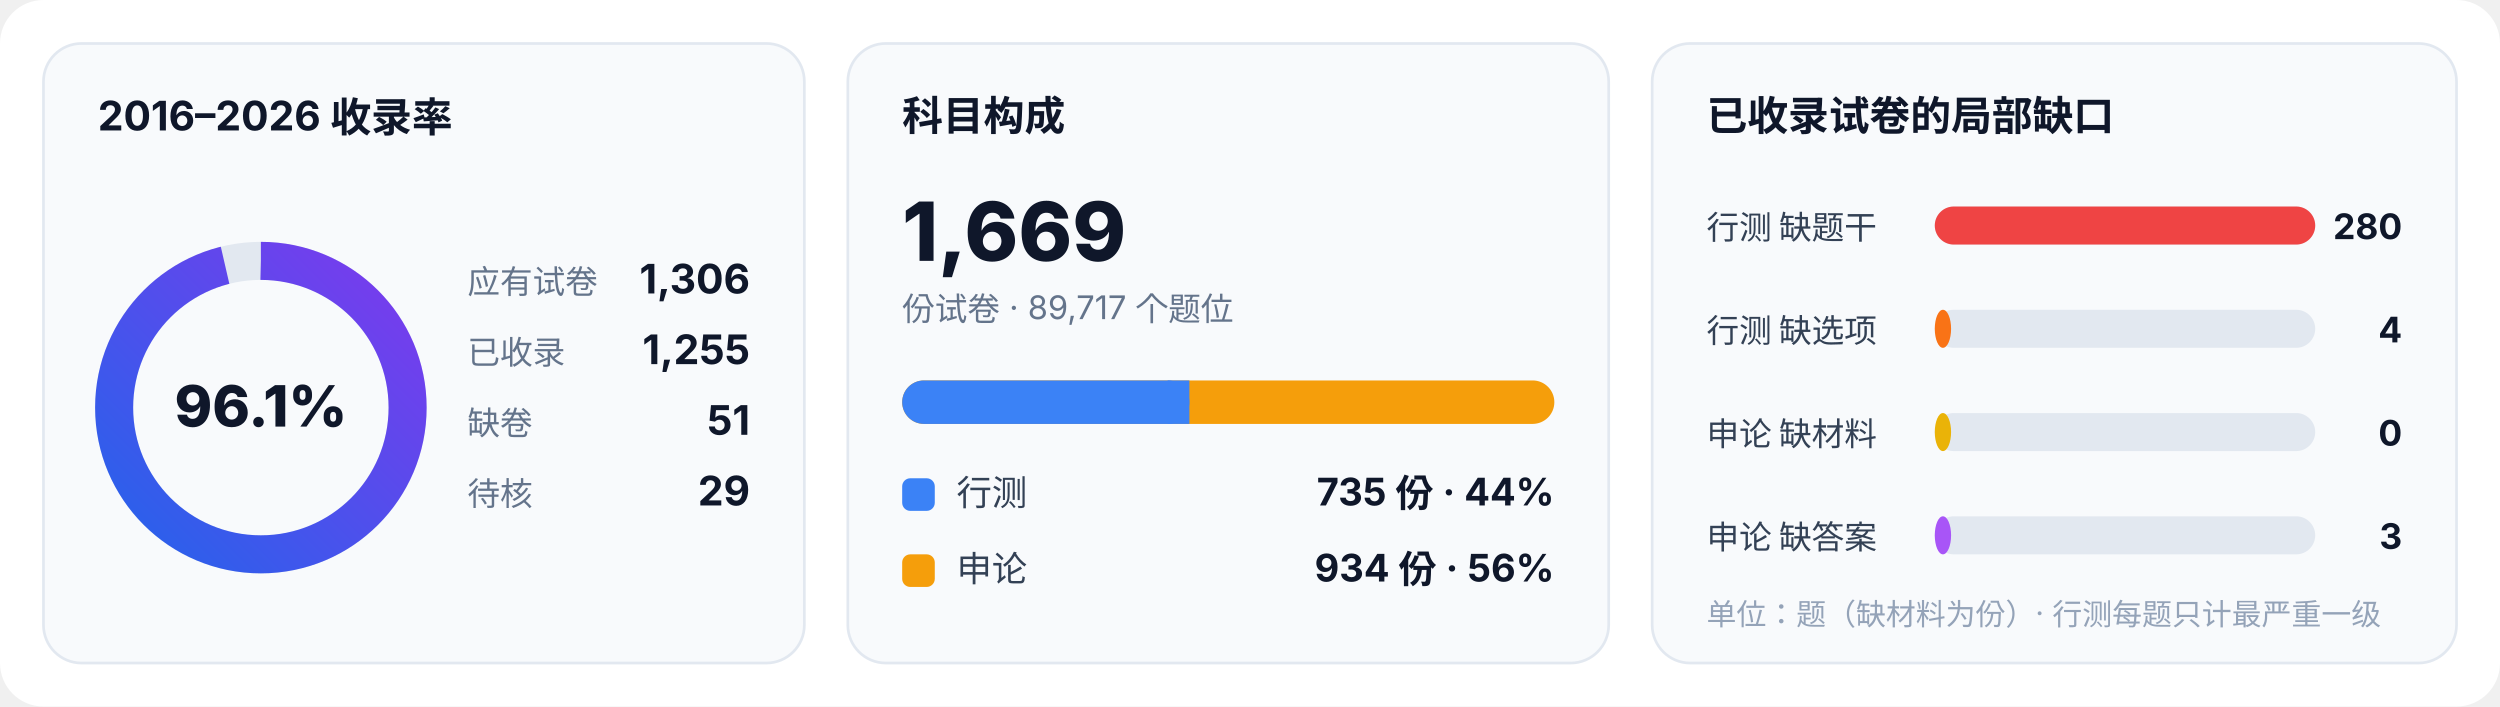
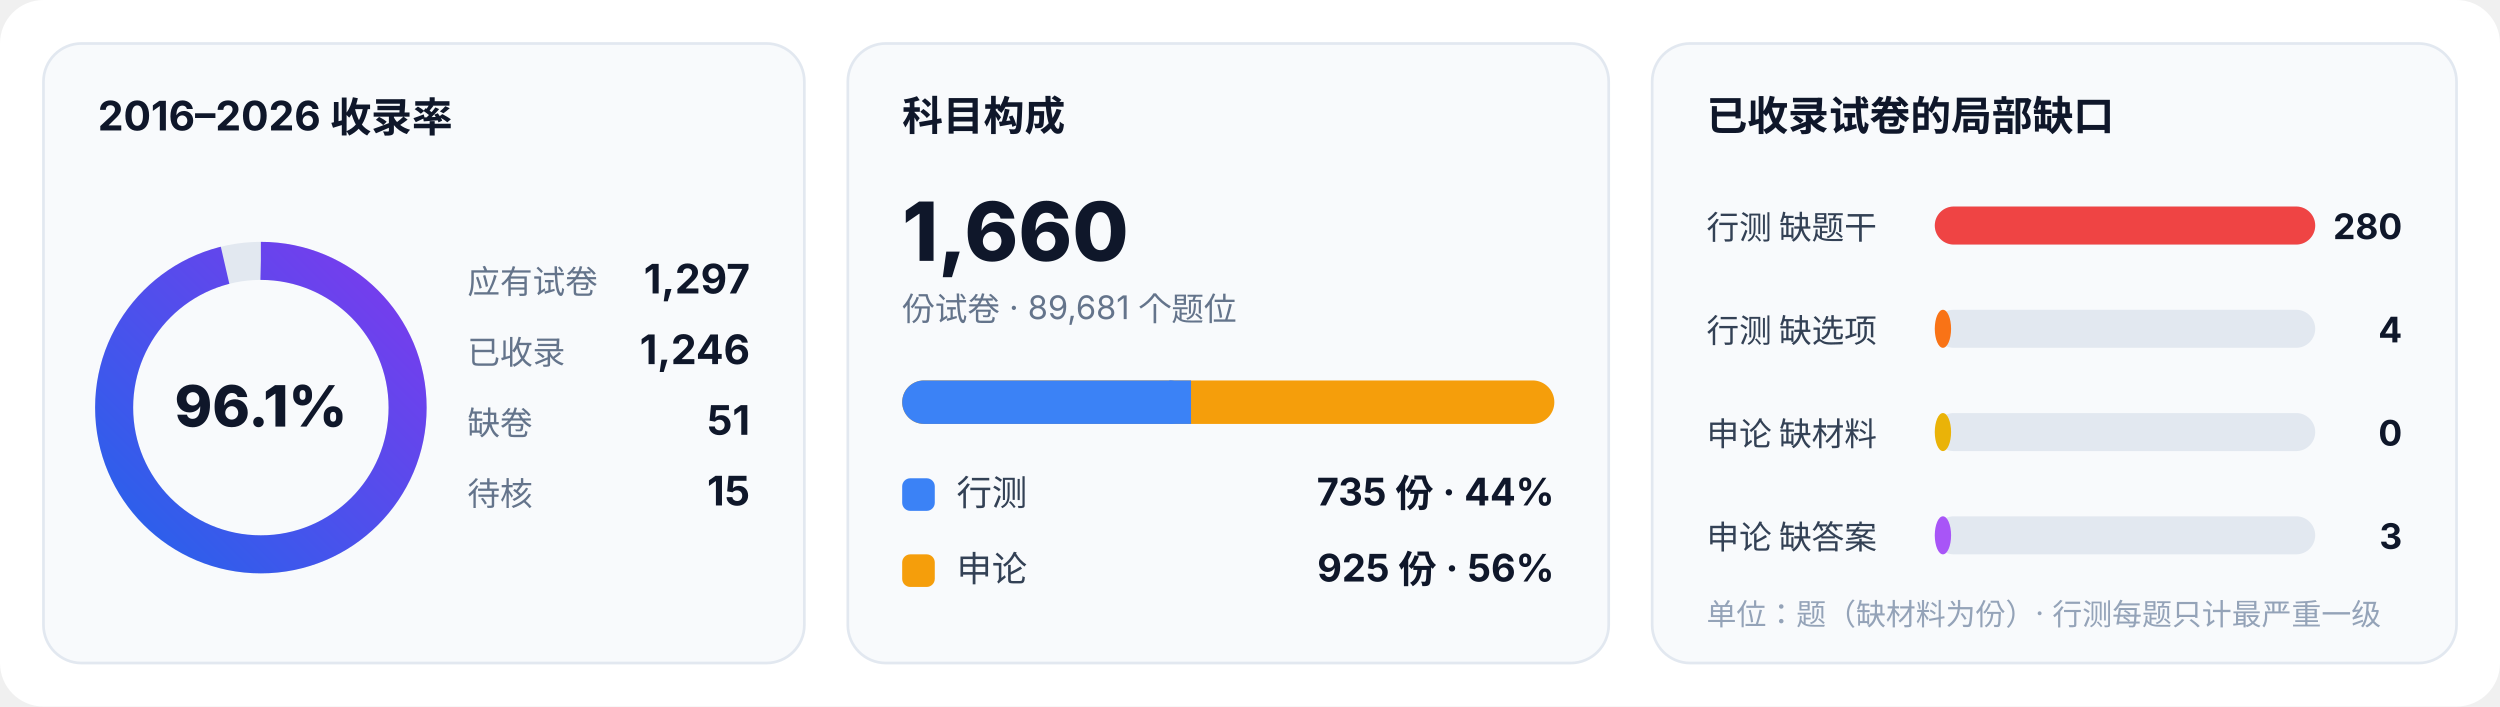
<svg xmlns="http://www.w3.org/2000/svg" width="920" height="260" viewBox="0 0 920 260" font-family="-apple-system,BlinkMacSystemFont,'Segoe UI','PingFang SC','Microsoft YaHei',sans-serif">
  <defs>
    <linearGradient id="ring" x1="0" y1="0" x2="1" y2="1">
      <stop offset="0" stop-color="#2563eb" />
      <stop offset="1" stop-color="#7c3aed" />
    </linearGradient>
  </defs>
  <rect width="920" height="260" rx="16" fill="#ffffff" />
  <rect x="16" y="16" width="280" height="228" rx="14" fill="#f8fafc" stroke="#e2e8f0" />
  <text x="36" y="48" font-size="15" font-weight="700" fill="#0f172a">2016–2026 收录率</text>
  <circle cx="96" cy="150" r="54" fill="none" stroke="#e2e8f0" stroke-width="14" />
  <circle cx="96" cy="150" r="54" fill="none" stroke="url(#ring)" stroke-width="14" stroke-linecap="butt" stroke-dasharray="326.0 339.3" transform="rotate(-90 96 150)" />
  <text x="96" y="157" font-size="21" font-weight="800" fill="#0f172a" text-anchor="middle">96.1%</text>
  <text x="172" y="108" font-size="12" fill="#64748b">应有试卷</text>
-   <text x="276" y="108" font-size="15" font-weight="700" fill="#0f172a" text-anchor="end">1,306</text>
+   <text x="276" y="108" font-size="15" font-weight="700" fill="#0f172a" text-anchor="end">1,297</text>
  <text x="172" y="134" font-size="12" fill="#64748b">已收录</text>
-   <text x="276" y="134" font-size="15" font-weight="700" fill="#0f172a" text-anchor="end">1,255</text>
+   <text x="276" y="134" font-size="15" font-weight="700" fill="#0f172a" text-anchor="end">1,246</text>
  <text x="172" y="160" font-size="12" fill="#64748b">缺卷</text>
  <text x="276" y="160" font-size="15" font-weight="700" fill="#0f172a" text-anchor="end">51</text>
  <text x="172" y="186" font-size="12" fill="#64748b">待核</text>
-   <text x="276" y="186" font-size="15" font-weight="700" fill="#0f172a" text-anchor="end">29</text>
+   <text x="276" y="186" font-size="15" font-weight="700" fill="#0f172a" text-anchor="end">15</text>
  <rect x="312" y="16" width="280" height="228" rx="14" fill="#f8fafc" stroke="#e2e8f0" />
  <text x="332" y="48" font-size="15" font-weight="700" fill="#0f172a">科目构成</text>
-   <text x="332" y="96" font-size="30" font-weight="800" fill="#0f172a">1,669</text>
-   <text x="332" y="118" font-size="12" fill="#64748b">份试卷 · 89,717 个题位</text>
+   <text x="332" y="96" font-size="30" font-weight="800" fill="#0f172a">1,660</text>
+   <text x="332" y="118" font-size="12" fill="#64748b">份试卷 · 89,681 个题位</text>
  <rect x="332" y="140" width="240" height="16" rx="8" fill="#f59e0b" />
-   <rect x="332" y="140" width="105.7" height="16" rx="8" fill="#3b82f6" />
-   <rect x="429.7" y="140" width="8" height="16" fill="#3b82f6" />
+   <rect x="332" y="140" width="106.3" height="16" rx="8" fill="#3b82f6" />
+   <rect x="430.3" y="140" width="8" height="16" fill="#3b82f6" />
  <rect x="332" y="176" width="12" height="12" rx="3" fill="#3b82f6" />
  <text x="352" y="186" font-size="13" fill="#334155">行测</text>
  <text x="572" y="186" font-size="14" font-weight="700" fill="#0f172a" text-anchor="end">735 份 · 44%</text>
  <rect x="332" y="204" width="12" height="12" rx="3" fill="#f59e0b" />
  <text x="352" y="214" font-size="13" fill="#334155">申论</text>
-   <text x="572" y="214" font-size="14" font-weight="700" fill="#0f172a" text-anchor="end">934 份 · 56%</text>
+   <text x="572" y="214" font-size="14" font-weight="700" fill="#0f172a" text-anchor="end">925 份 · 56%</text>
  <rect x="608" y="16" width="296" height="228" rx="14" fill="#f8fafc" stroke="#e2e8f0" />
  <text x="628" y="48" font-size="15" font-weight="700" fill="#0f172a">已收录试卷的局部缺口</text>
  <text x="628" y="88" font-size="12" fill="#334155">行测 缺题干</text>
  <rect x="712" y="76" width="140" height="14" rx="7" fill="#e2e8f0" />
  <rect x="712" y="76" width="140.0" height="14" rx="7" fill="#ef4444" />
  <text x="884" y="88" font-size="13" font-weight="700" fill="#0f172a" text-anchor="end">280</text>
  <text x="628" y="126" font-size="12" fill="#334155">行测 缺选项</text>
  <rect x="712" y="114" width="140" height="14" rx="7" fill="#e2e8f0" />
  <rect x="712" y="114" width="6.0" height="14" rx="7" fill="#f97316" />
  <text x="884" y="126" font-size="13" font-weight="700" fill="#0f172a" text-anchor="end">4</text>
  <text x="628" y="164" font-size="12" fill="#334155">申论 缺材料</text>
  <rect x="712" y="152" width="140" height="14" rx="7" fill="#e2e8f0" />
  <rect x="712" y="152" width="6.0" height="14" rx="7" fill="#eab308" />
  <text x="884" y="164" font-size="13" font-weight="700" fill="#0f172a" text-anchor="end">0</text>
  <text x="628" y="202" font-size="12" fill="#334155">申论 缺答案</text>
  <rect x="712" y="190" width="140" height="14" rx="7" fill="#e2e8f0" />
  <rect x="712" y="190" width="6.0" height="14" rx="7" fill="#a855f7" />
  <text x="884" y="202" font-size="13" font-weight="700" fill="#0f172a" text-anchor="end">3</text>
  <text x="628" y="230" font-size="11" fill="#94a3b8">单位：题（缺材料为份）· 行测每题只计最严重一级</text>
</svg>
